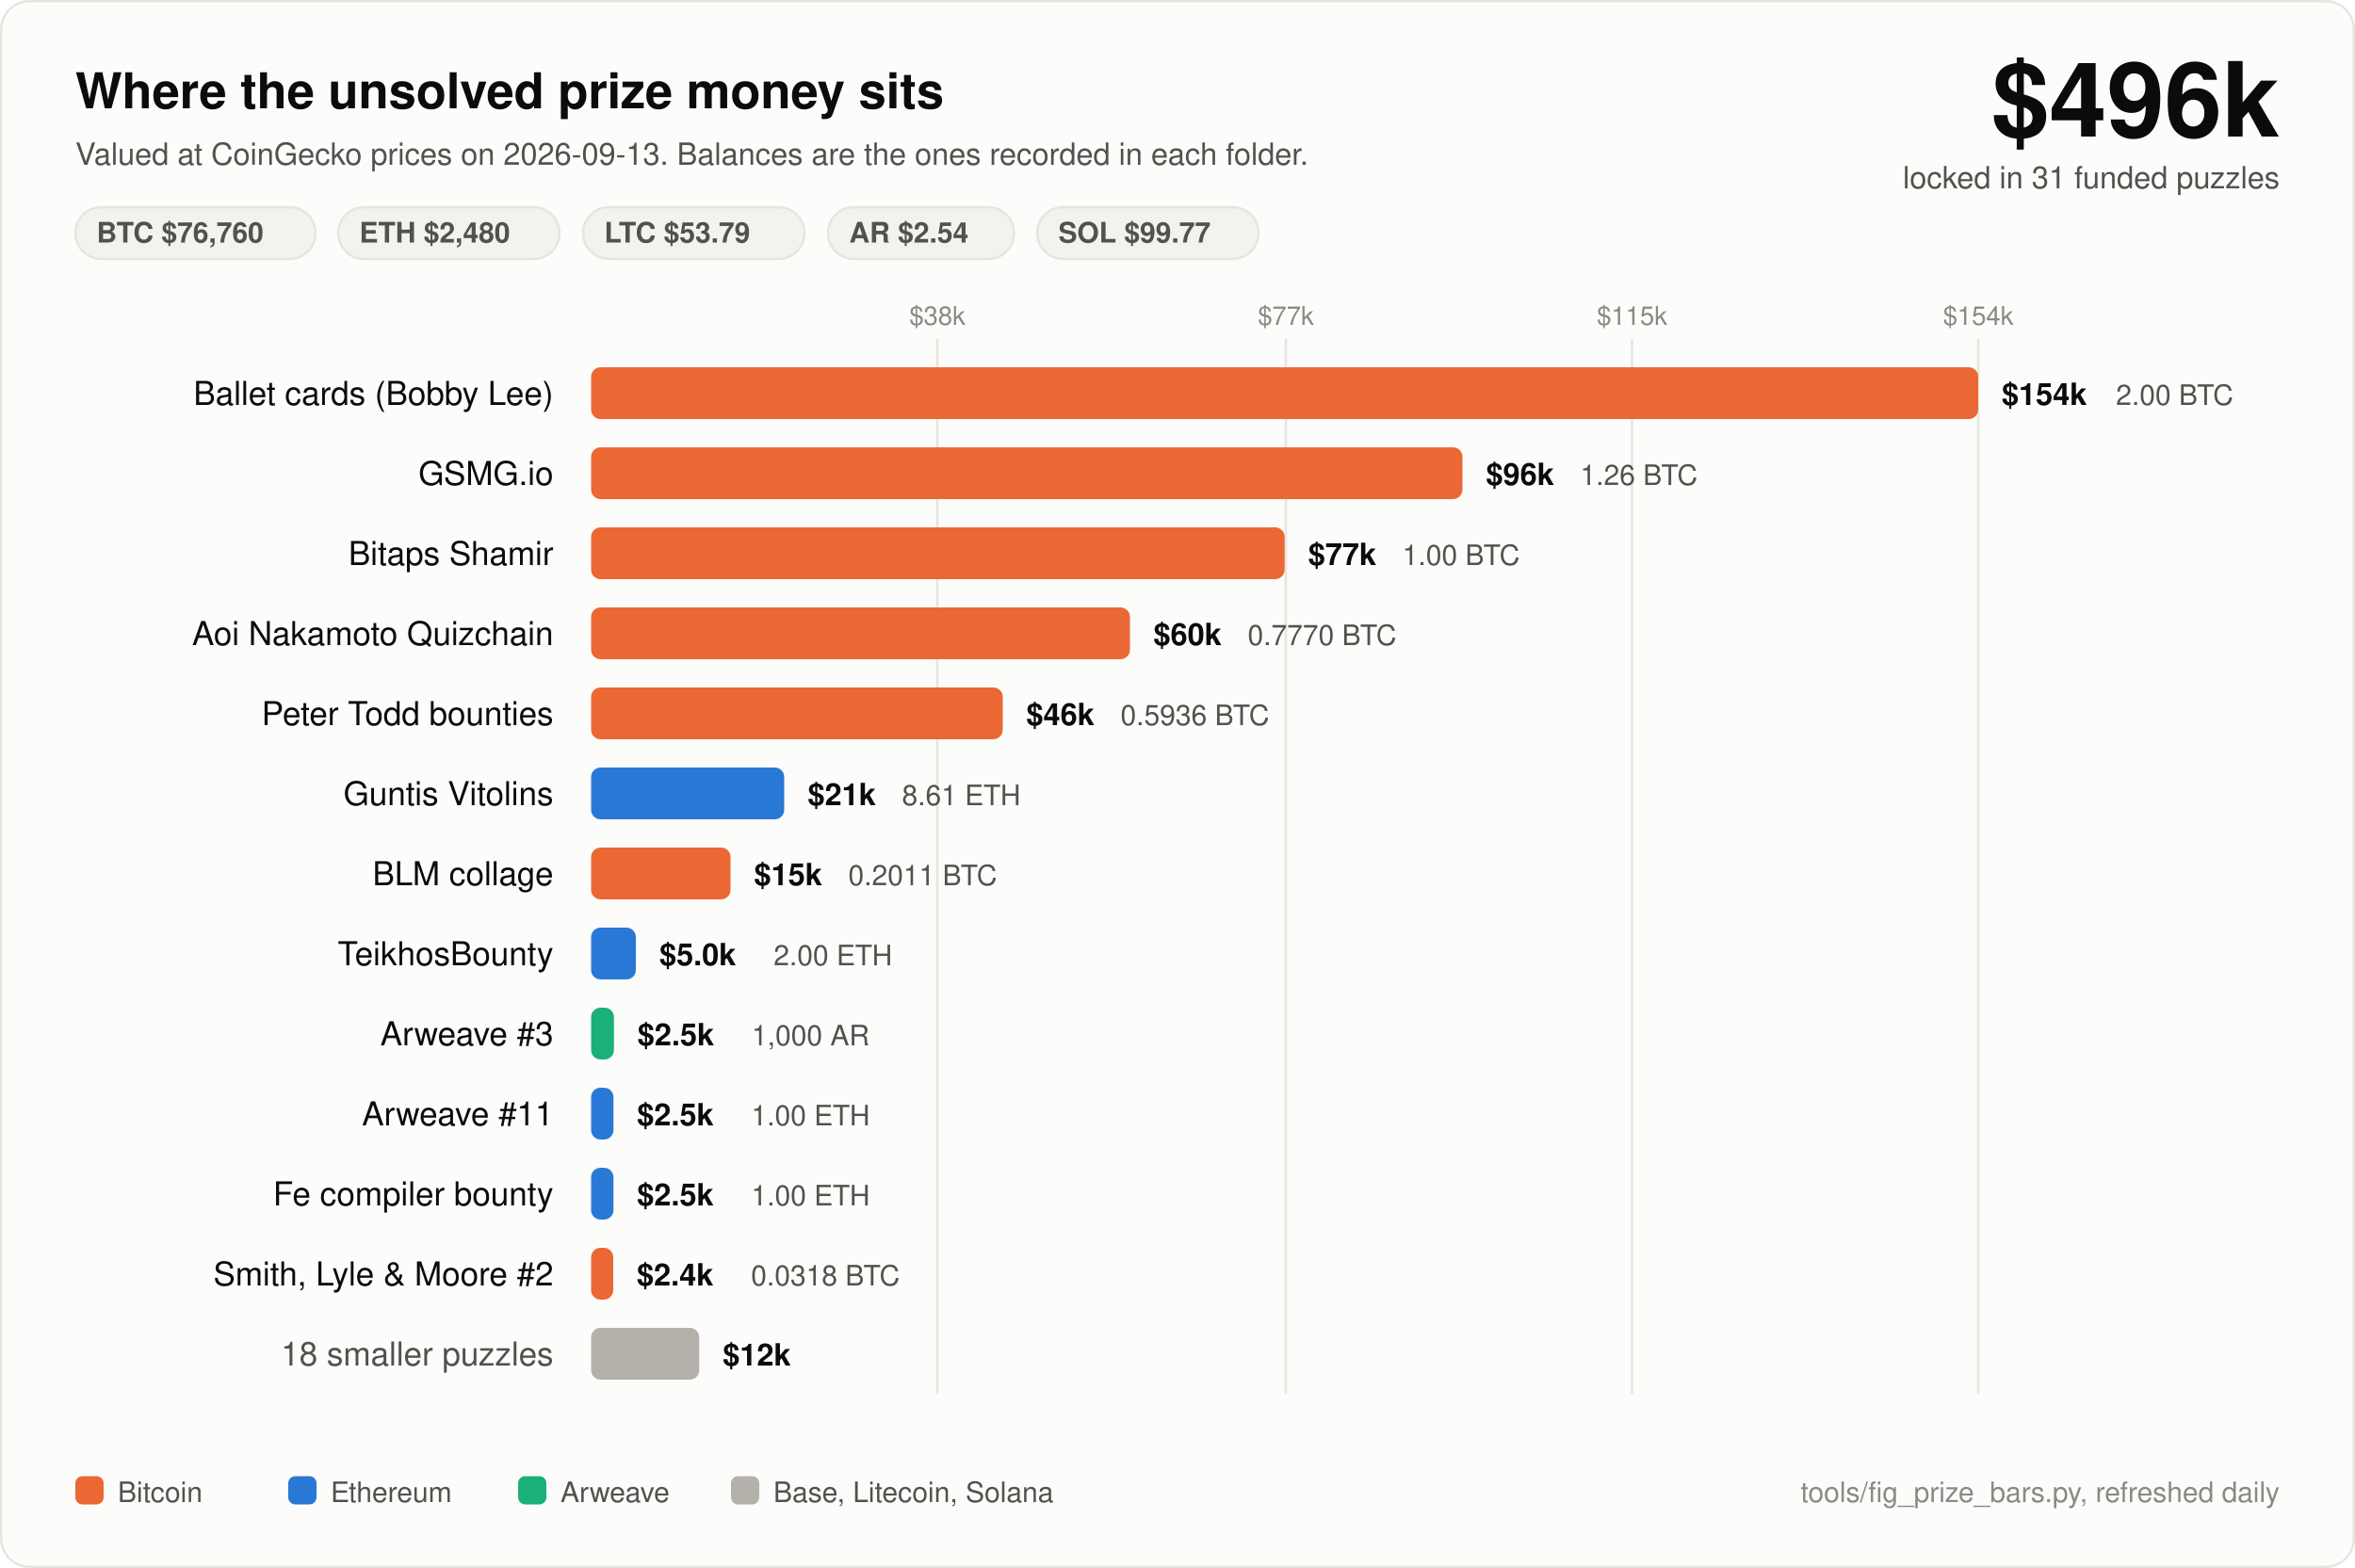
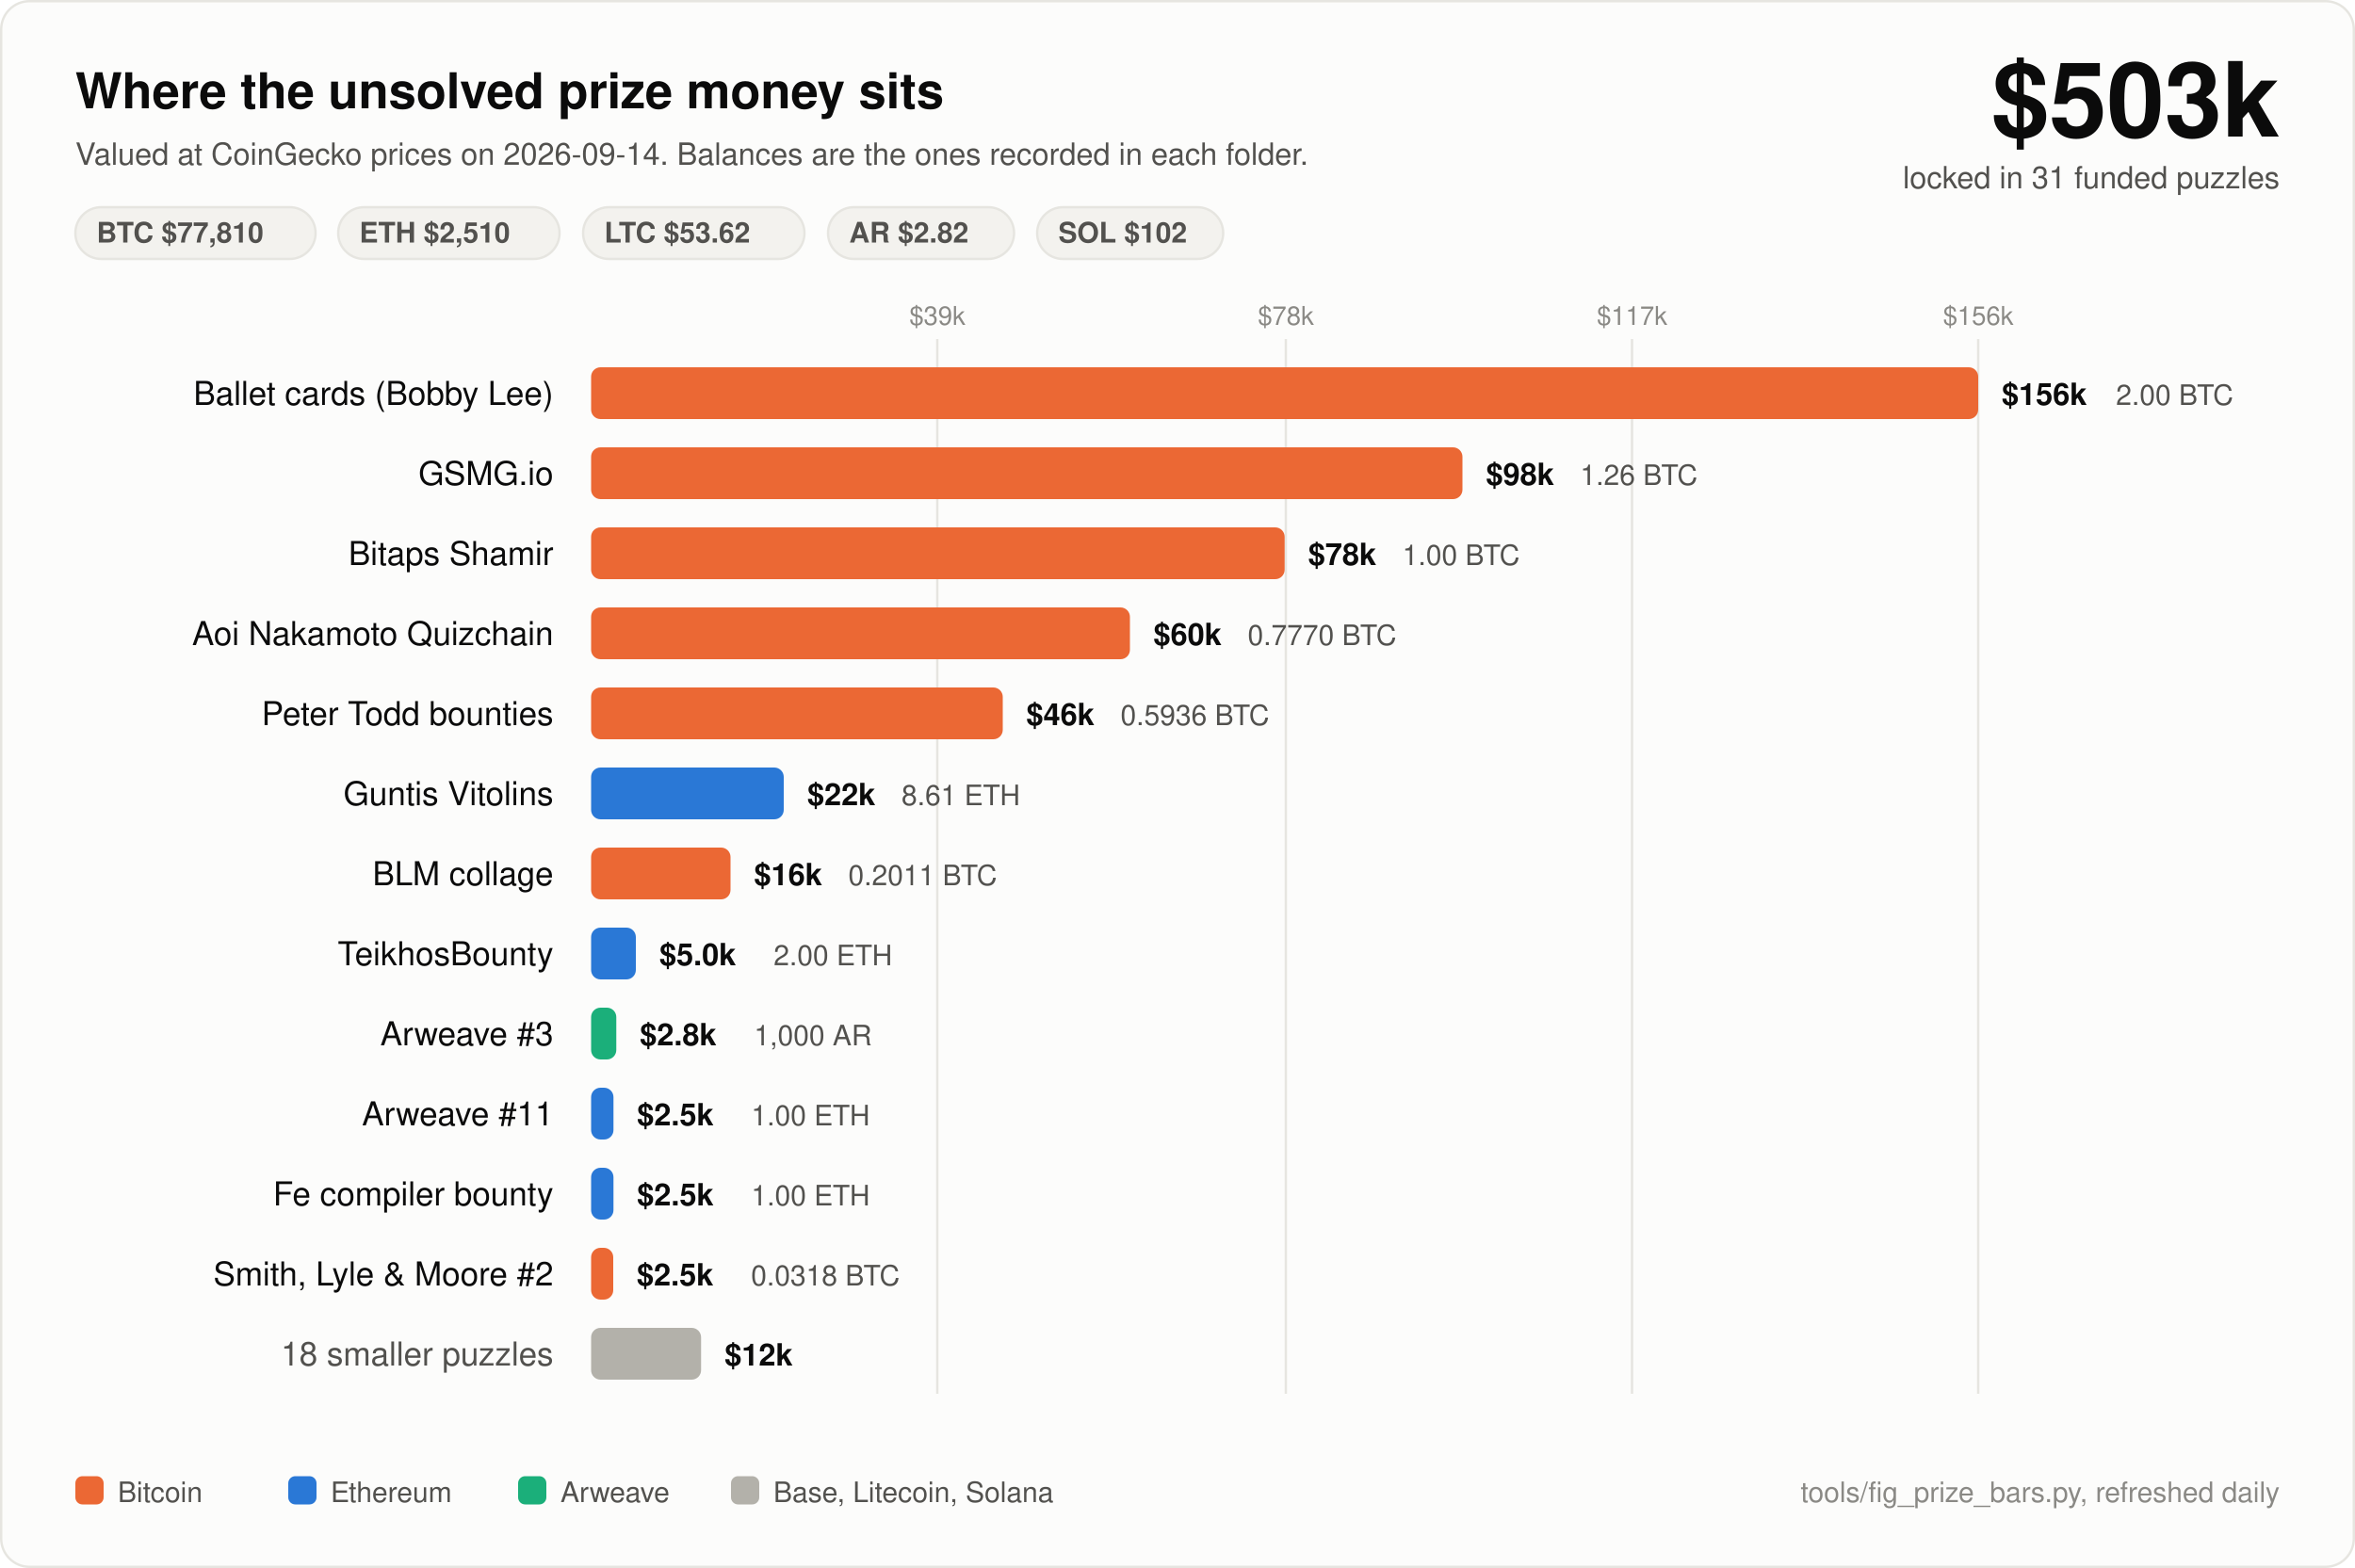
<svg xmlns="http://www.w3.org/2000/svg" width="1000" height="666" viewBox="0 0 1000 666" font-family="ui-sans-serif, -apple-system, Segoe UI, Helvetica, Arial, sans-serif">
  <rect x="0.5" y="0.5" width="999" height="665" rx="12" fill="#fcfcfb" stroke="#e6e5e0" />
  <text x="32" y="46" fill="#0b0b0b" font-size="21" font-weight="700">Where the unsolved prize money sits</text>
-   <text x="32" y="70" fill="#52514e" font-size="13">Valued at CoinGecko prices on 2026-09-13. Balances are the ones recorded in each folder.</text>
-   <text x="968" y="58" fill="#0b0b0b" font-size="44" font-weight="700" text-anchor="end">$496k</text>
+   <text x="32" y="70" fill="#52514e" font-size="13">Valued at CoinGecko prices on 2026-09-14. Balances are the ones recorded in each folder.</text>
+   <text x="968" y="58" fill="#0b0b0b" font-size="44" font-weight="700" text-anchor="end">$503k</text>
  <text x="968" y="80" fill="#52514e" font-size="13" text-anchor="end">locked in 31 funded puzzles</text>
  <rect x="32" y="88" width="102" height="22" rx="11" fill="#f3f2ee" stroke="#e6e5e0" />
-   <text x="41" y="103" fill="#52514e" font-size="12" font-weight="600">BTC $76,760</text>
+   <text x="41" y="103" fill="#52514e" font-size="12" font-weight="600">BTC $77,810</text>
  <rect x="143.6" y="88" width="94" height="22" rx="11" fill="#f3f2ee" stroke="#e6e5e0" />
-   <text x="152.6" y="103" fill="#52514e" font-size="12" font-weight="600">ETH $2,480</text>
+   <text x="152.6" y="103" fill="#52514e" font-size="12" font-weight="600">ETH $2,510</text>
  <rect x="247.6" y="88" width="94" height="22" rx="11" fill="#f3f2ee" stroke="#e6e5e0" />
-   <text x="256.6" y="103" fill="#52514e" font-size="12" font-weight="600">LTC $53.79</text>
+   <text x="256.6" y="103" fill="#52514e" font-size="12" font-weight="600">LTC $53.62</text>
  <rect x="351.6" y="88" width="79" height="22" rx="11" fill="#f3f2ee" stroke="#e6e5e0" />
-   <text x="360.6" y="103" fill="#52514e" font-size="12" font-weight="600">AR $2.54</text>
-   <rect x="440.4" y="88" width="94" height="22" rx="11" fill="#f3f2ee" stroke="#e6e5e0" />
-   <text x="449.4" y="103" fill="#52514e" font-size="12" font-weight="600">SOL $99.77</text>
+   <text x="360.6" y="103" fill="#52514e" font-size="12" font-weight="600">AR $2.82</text>
+   <rect x="440.4" y="88" width="79" height="22" rx="11" fill="#f3f2ee" stroke="#e6e5e0" />
+   <text x="449.4" y="103" fill="#52514e" font-size="12" font-weight="600">SOL $102</text>
  <line x1="398" y1="144" x2="398" y2="592" stroke="#e6e5e0" stroke-width="1" />
-   <text x="398" y="138" fill="#8a8985" font-size="11" text-anchor="middle">$38k</text>
+   <text x="398" y="138" fill="#8a8985" font-size="11" text-anchor="middle">$39k</text>
  <line x1="546" y1="144" x2="546" y2="592" stroke="#e6e5e0" stroke-width="1" />
-   <text x="546" y="138" fill="#8a8985" font-size="11" text-anchor="middle">$77k</text>
+   <text x="546" y="138" fill="#8a8985" font-size="11" text-anchor="middle">$78k</text>
  <line x1="693" y1="144" x2="693" y2="592" stroke="#e6e5e0" stroke-width="1" />
-   <text x="693" y="138" fill="#8a8985" font-size="11" text-anchor="middle">$115k</text>
+   <text x="693" y="138" fill="#8a8985" font-size="11" text-anchor="middle">$117k</text>
  <line x1="840" y1="144" x2="840" y2="592" stroke="#e6e5e0" stroke-width="1" />
-   <text x="840" y="138" fill="#8a8985" font-size="11" text-anchor="middle">$154k</text>
+   <text x="840" y="138" fill="#8a8985" font-size="11" text-anchor="middle">$156k</text>
  <text x="235" y="172" fill="#0b0b0b" font-size="14" text-anchor="end">Ballet cards (Bobby Lee)</text>
  <rect x="251" y="156" width="589.0" height="22" rx="4" fill="#eb6834" />
-   <text x="850.0" y="172" fill="#0b0b0b" font-size="13" font-weight="600">$154k</text>
+   <text x="850.0" y="172" fill="#0b0b0b" font-size="13" font-weight="600">$156k</text>
  <text x="898.5" y="172" fill="#52514e" font-size="12">2.00 BTC</text>
  <text x="235" y="206" fill="#0b0b0b" font-size="14" text-anchor="end">GSMG.io</text>
  <rect x="251" y="190" width="370.0" height="22" rx="4" fill="#eb6834" />
-   <text x="631.0" y="206" fill="#0b0b0b" font-size="13" font-weight="600">$96k</text>
+   <text x="631.0" y="206" fill="#0b0b0b" font-size="13" font-weight="600">$98k</text>
  <text x="671.0" y="206" fill="#52514e" font-size="12">1.26 BTC</text>
  <text x="235" y="240" fill="#0b0b0b" font-size="14" text-anchor="end">Bitaps Shamir</text>
  <rect x="251" y="224" width="294.5" height="22" rx="4" fill="#eb6834" />
-   <text x="555.5" y="240" fill="#0b0b0b" font-size="13" font-weight="600">$77k</text>
+   <text x="555.5" y="240" fill="#0b0b0b" font-size="13" font-weight="600">$78k</text>
  <text x="595.5" y="240" fill="#52514e" font-size="12">1.00 BTC</text>
  <text x="235" y="274" fill="#0b0b0b" font-size="14" text-anchor="end">Aoi Nakamoto Quizchain</text>
  <rect x="251" y="258" width="228.8" height="22" rx="4" fill="#eb6834" />
  <text x="489.8" y="274" fill="#0b0b0b" font-size="13" font-weight="600">$60k</text>
  <text x="529.8" y="274" fill="#52514e" font-size="12">0.7770 BTC</text>
  <text x="235" y="308" fill="#0b0b0b" font-size="14" text-anchor="end">Peter Todd bounties</text>
  <rect x="251" y="292" width="174.8" height="22" rx="4" fill="#eb6834" />
  <text x="435.8" y="308" fill="#0b0b0b" font-size="13" font-weight="600">$46k</text>
  <text x="475.8" y="308" fill="#52514e" font-size="12">0.5936 BTC</text>
  <text x="235" y="342" fill="#0b0b0b" font-size="14" text-anchor="end">Guntis Vitolins</text>
-   <rect x="251" y="326" width="82.0" height="22" rx="4" fill="#2a78d6" />
-   <text x="343.0" y="342" fill="#0b0b0b" font-size="13" font-weight="600">$21k</text>
-   <text x="383.0" y="342" fill="#52514e" font-size="12">8.61 ETH</text>
+   <rect x="251" y="326" width="81.8" height="22" rx="4" fill="#2a78d6" />
+   <text x="342.8" y="342" fill="#0b0b0b" font-size="13" font-weight="600">$22k</text>
+   <text x="382.8" y="342" fill="#52514e" font-size="12">8.61 ETH</text>
  <text x="235" y="376" fill="#0b0b0b" font-size="14" text-anchor="end">BLM collage</text>
  <rect x="251" y="360" width="59.2" height="22" rx="4" fill="#eb6834" />
-   <text x="320.2" y="376" fill="#0b0b0b" font-size="13" font-weight="600">$15k</text>
+   <text x="320.2" y="376" fill="#0b0b0b" font-size="13" font-weight="600">$16k</text>
  <text x="360.2" y="376" fill="#52514e" font-size="12">0.2011 BTC</text>
  <text x="235" y="410" fill="#0b0b0b" font-size="14" text-anchor="end">TeikhosBounty</text>
  <rect x="251" y="394" width="19.0" height="22" rx="4" fill="#2a78d6" />
  <text x="280.0" y="410" fill="#0b0b0b" font-size="13" font-weight="600">$5.0k</text>
  <text x="328.5" y="410" fill="#52514e" font-size="12">2.00 ETH</text>
  <text x="235" y="444" fill="#0b0b0b" font-size="14" text-anchor="end">Arweave #3</text>
-   <rect x="251" y="428" width="9.7" height="22" rx="4" fill="#1baf7a" />
-   <text x="270.7" y="444" fill="#0b0b0b" font-size="13" font-weight="600">$2.5k</text>
-   <text x="319.2" y="444" fill="#52514e" font-size="12">1,000 AR</text>
+   <rect x="251" y="428" width="10.7" height="22" rx="4" fill="#1baf7a" />
+   <text x="271.7" y="444" fill="#0b0b0b" font-size="13" font-weight="600">$2.8k</text>
+   <text x="320.2" y="444" fill="#52514e" font-size="12">1,000 AR</text>
  <text x="235" y="478" fill="#0b0b0b" font-size="14" text-anchor="end">Arweave #11</text>
  <rect x="251" y="462" width="9.5" height="22" rx="4" fill="#2a78d6" />
  <text x="270.5" y="478" fill="#0b0b0b" font-size="13" font-weight="600">$2.5k</text>
  <text x="319.0" y="478" fill="#52514e" font-size="12">1.00 ETH</text>
  <text x="235" y="512" fill="#0b0b0b" font-size="14" text-anchor="end">Fe compiler bounty</text>
  <rect x="251" y="496" width="9.5" height="22" rx="4" fill="#2a78d6" />
  <text x="270.5" y="512" fill="#0b0b0b" font-size="13" font-weight="600">$2.5k</text>
  <text x="319.0" y="512" fill="#52514e" font-size="12">1.00 ETH</text>
  <text x="235" y="546" fill="#0b0b0b" font-size="14" text-anchor="end">Smith, Lyle &amp; Moore #2</text>
  <rect x="251" y="530" width="9.4" height="22" rx="4" fill="#eb6834" />
-   <text x="270.4" y="546" fill="#0b0b0b" font-size="13" font-weight="600">$2.4k</text>
+   <text x="270.4" y="546" fill="#0b0b0b" font-size="13" font-weight="600">$2.5k</text>
  <text x="318.9" y="546" fill="#52514e" font-size="12">0.0318 BTC</text>
  <text x="235" y="580" fill="#52514e" font-size="14" text-anchor="end">18 smaller puzzles</text>
-   <rect x="251" y="564" width="45.9" height="22" rx="4" fill="#b3b1aa" />
-   <text x="306.9" y="580" fill="#0b0b0b" font-size="13" font-weight="600">$12k</text>
+   <rect x="251" y="564" width="46.7" height="22" rx="4" fill="#b3b1aa" />
+   <text x="307.7" y="580" fill="#0b0b0b" font-size="13" font-weight="600">$12k</text>
  <rect x="32" y="627" width="12" height="12" rx="3" fill="#eb6834" />
  <text x="50" y="638" fill="#52514e" font-size="12">Bitcoin</text>
  <rect x="122.4" y="627" width="12" height="12" rx="3" fill="#2a78d6" />
  <text x="140.4" y="638" fill="#52514e" font-size="12">Ethereum</text>
  <rect x="220.0" y="627" width="12" height="12" rx="3" fill="#1baf7a" />
  <text x="238.0" y="638" fill="#52514e" font-size="12">Arweave</text>
  <rect x="310.4" y="627" width="12" height="12" rx="3" fill="#b3b1aa" />
  <text x="328.4" y="638" fill="#52514e" font-size="12">Base, Litecoin, Solana</text>
  <text x="968" y="638" fill="#8a8985" font-size="12" text-anchor="end">tools/fig_prize_bars.py, refreshed daily</text>
</svg>
